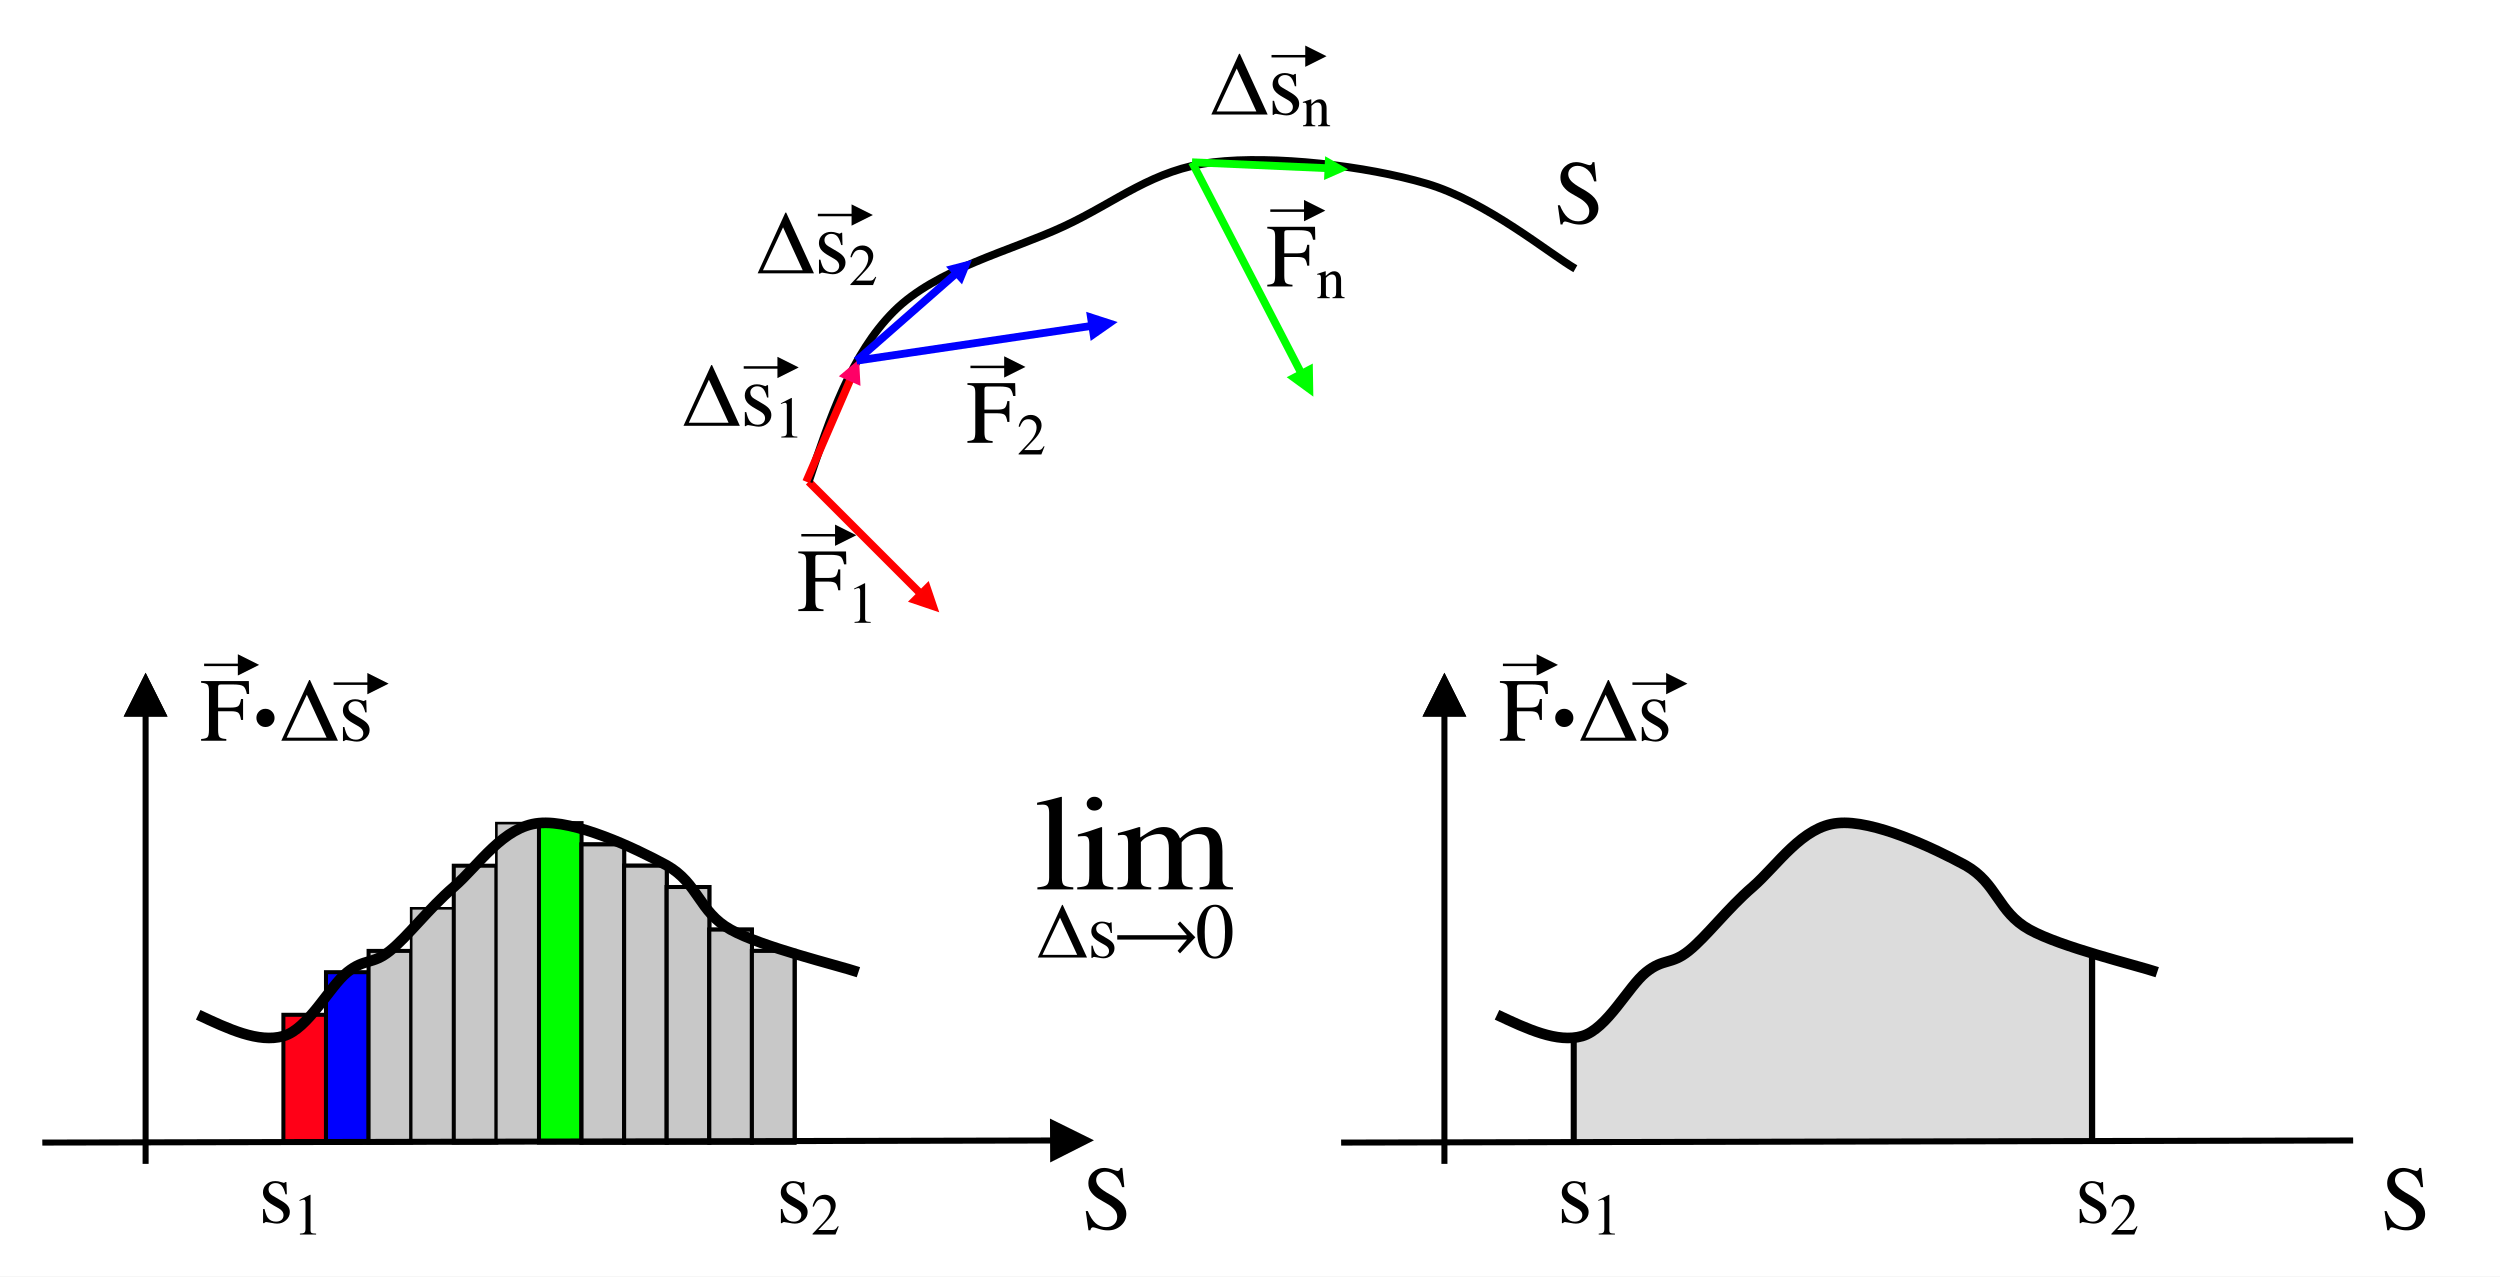
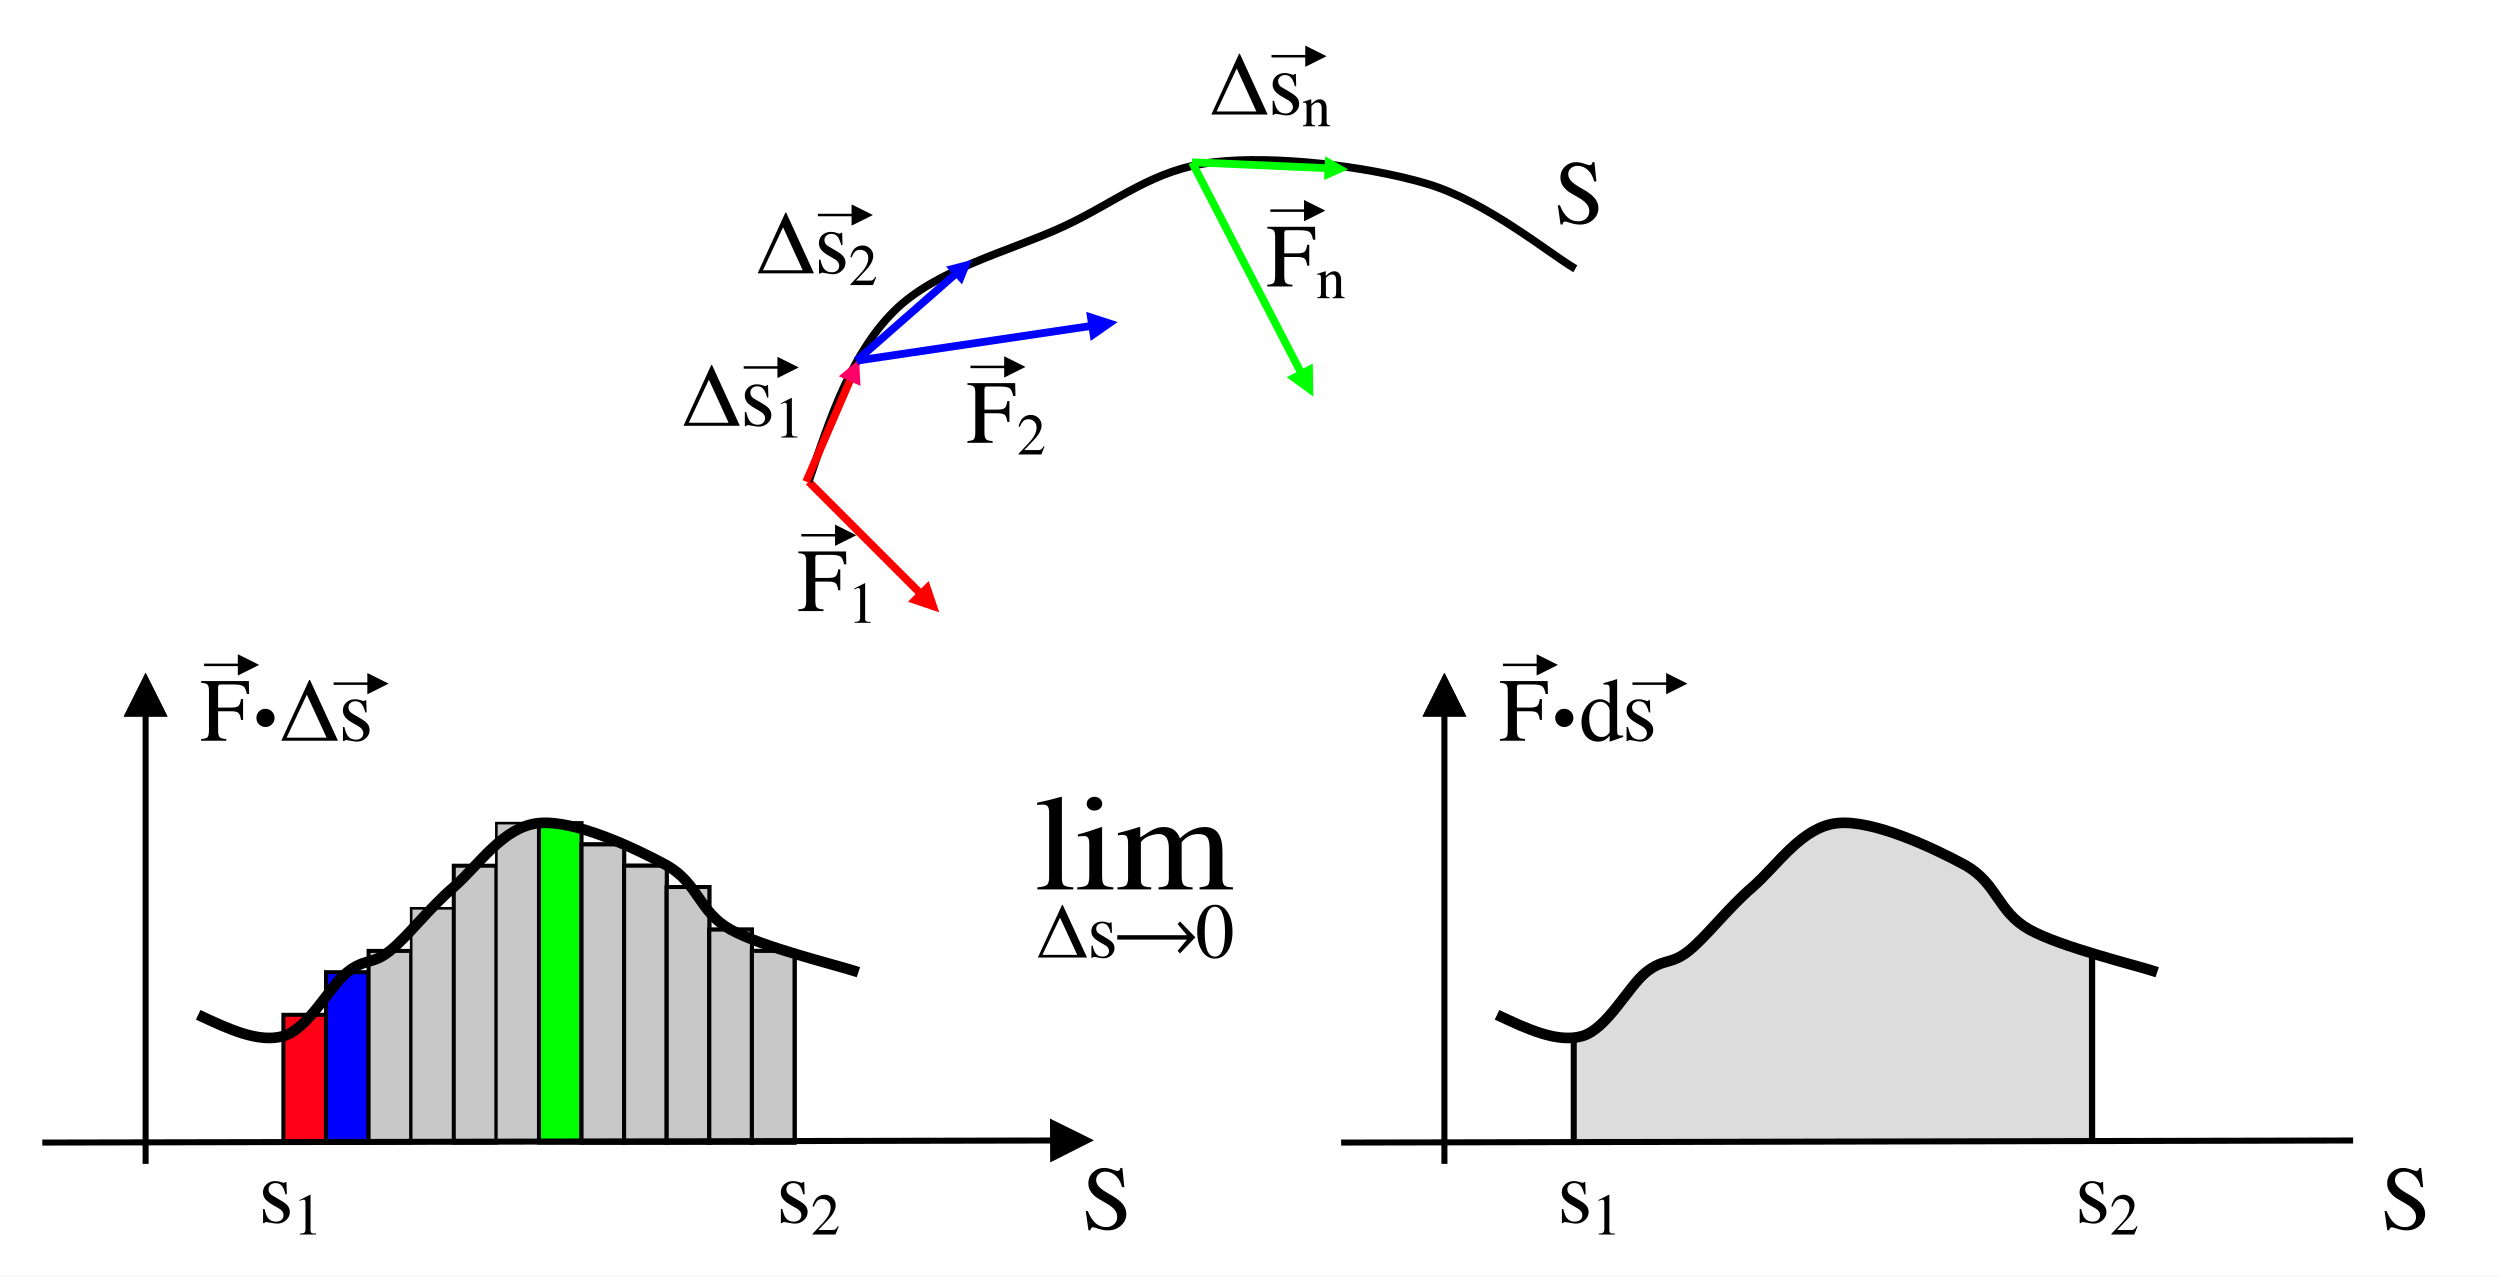
<svg xmlns="http://www.w3.org/2000/svg" width="248.471mm" height="126.856mm" viewBox="0 0 248.471 126.856" version="1.1" id="svg8">
  <defs id="defs2">
    <clipPath clipPathUnits="userSpaceOnUse" id="clipPath953">
      <path d="M 0,0 H 720 V 540 H 0 Z" clip-rule="evenodd" id="path951" />
    </clipPath>
  </defs>
  <g id="layer1" transform="translate(13.43655,-63.24064)">
    <rect style="fill:#ffffff;fill-opacity:1;stroke-width:1.053" id="rect1680" width="248.471" height="126.856" x="-13.437" y="63.241" />
    <g id="g949" clip-path="url(#clipPath953)" transform="matrix(0.3527778,0,0,-0.3527778,-20.97978,243.8293)">
      <rect style="fill:#000000;fill-opacity:0;stroke-width:2.835" id="rect1678" width="720.106" height="358.954" x="9.666" y="-509.677" transform="scale(1,-1)" />
      <g id="g959" />
      <g id="g961" />
      <g id="g3184" style="fill:#fd0000;fill-opacity:1;stroke:#ff0000;stroke-opacity:1" transform="translate(183.2065,39.19232)">
        <g id="g1675" style="fill:#fd0000;fill-opacity:1;stroke:#ff0000;stroke-opacity:1">
          <path d="M 66,337 98.2,304.8" style="fill:#fd0000;fill-opacity:1;stroke:#ff0000;stroke-width:2.2;stroke-linecap:butt;stroke-linejoin:miter;stroke-miterlimit:10;stroke-dasharray:none;stroke-opacity:1" id="path1677" />
        </g>
        <path d="m 102,301 -7.1,2.4 4.7,4.7 z" style="fill:#fd0000;fill-opacity:1;fill-rule:evenodd;stroke:#ff0000;stroke-opacity:1" id="path1679" />
      </g>
      <g id="g1681" style="stroke:#000100;stroke-opacity:1" transform="translate(183.2065,39.19232)">
        <path d="m 66,337 c 6,18 12,36 24,48 12,12 33,17 48,24 15,7 25,16 42,18 17,2 43,-1 60,-6 17,-5 35,-20 42,-24" style="fill:none;stroke:#000100;stroke-width:2.236;stroke-linecap:butt;stroke-linejoin:round;stroke-miterlimit:10;stroke-dasharray:none;stroke-opacity:1" id="path1683" />
      </g>
      <g id="g1685" style="fill:#fd0000;fill-opacity:1;stroke:#ff0000;stroke-opacity:1" transform="translate(183.2065,39.19232)">
        <path d="m 65.3,337 12.8,29.6" style="fill:#fd0000;fill-opacity:1;stroke:#ff0000;stroke-width:2.2;stroke-linecap:butt;stroke-linejoin:miter;stroke-miterlimit:10;stroke-dasharray:none;stroke-opacity:1" id="path1687" />
      </g>
      <path d="m 263.406,410.692 0.4,-7.5 -6.1,2.7 z" style="fill:#ff0066;fill-opacity:1;fill-rule:evenodd;stroke:none" id="path1689" />
      <g id="g3198" style="fill:#0000ff;fill-opacity:1" transform="translate(183.2065,39.19232)">
        <g id="g1691" style="fill:#0000ff;fill-opacity:1;stroke:#0000ff;stroke-opacity:1">
          <path d="M 79.5,371.1 107.9,396" style="fill:#0000ff;fill-opacity:1;stroke:#0000ff;stroke-width:2.2;stroke-linecap:butt;stroke-linejoin:miter;stroke-miterlimit:10;stroke-dasharray:none;stroke-opacity:1" id="path1693" />
        </g>
        <path d="m 112,399.5 -2.8,-6.9 -4.5,5 z" style="fill:#0000ff;fill-opacity:1;fill-rule:evenodd;stroke:none" id="path1695" />
      </g>
      <g id="g3174" style="fill:#00ff01;fill-opacity:1" transform="translate(183.2065,39.19232)">
        <g id="g1703" style="fill:#00ff01;fill-opacity:1;stroke:#00ff00;stroke-opacity:1">
          <path d="m 174,427 38.7,-1.7" style="fill:#00ff01;fill-opacity:1;stroke:#00ff00;stroke-width:2.2;stroke-linecap:butt;stroke-linejoin:miter;stroke-miterlimit:10;stroke-dasharray:none;stroke-opacity:1" id="path1705" />
        </g>
        <path d="m 218,425 -6.8,-3 0.3,6.7 z" style="fill:#00ff01;fill-opacity:1;fill-rule:evenodd;stroke:none" id="path1707" />
      </g>
      <g id="g3169" transform="rotate(43.40504,239.3428,530.0866)" style="stroke:#0000ff;stroke-opacity:1">
        <g id="g1709" style="stroke:#0000ff;stroke-opacity:1">
          <path d="m 174,427 55.6,-38.9" style="fill:none;stroke:#0000ff;stroke-width:2.2;stroke-linecap:butt;stroke-linejoin:miter;stroke-miterlimit:10;stroke-dasharray:none;stroke-opacity:1" id="path1711" />
        </g>
        <path d="m 234,385 -7.4,1.1 3.8,5.5 z" style="fill:#0000ff;fill-opacity:1;fill-rule:evenodd;stroke:#0000ff;stroke-opacity:1" id="path1713" />
      </g>
      <g id="g1811" transform="translate(183.2065,39.19232)">
        <text transform="matrix(0.99828,0,0,-1,276.3,409.8)" style="font-style:italic;font-variant:normal;font-size:25.5px;font-family:TimesNewRomanPS;-inkscape-font-specification:TimesNewRomanPS-ItalicMT;writing-mode:lr-tb;fill:#000000;fill-opacity:1;fill-rule:nonzero;stroke:none" id="text1815">
          <tspan x="0" y="0" id="tspan1813" style="font-style:normal;font-variant:normal;font-weight:normal;font-stretch:normal;font-family:FreeSerif;-inkscape-font-specification:FreeSerif">S</tspan>
        </text>
      </g>
      <g id="g3336" transform="translate(183.2065,39.19232)">
        <g id="g1769" transform="translate(-32.24743,-58.08651)">
          <text transform="scale(0.995992,-1.004024)" style="font-style:italic;font-variant:normal;font-size:25.298px;font-family:TimesNewRomanPS;-inkscape-font-specification:TimesNewRomanPS-ItalicMT;writing-mode:lr-tb;fill:#000000;fill-opacity:1;fill-rule:nonzero;stroke:none;stroke-width:0.996" id="text1773" x="62.988" y="-409.197">
            <tspan x="62.988" y="-409.197" id="tspan1771" style="font-style:normal;font-variant:normal;font-weight:normal;font-stretch:normal;font-family:FreeSerif;-inkscape-font-specification:FreeSerif;stroke-width:0.996">Δs<tspan style="font-size:16.444px;baseline-shift:sub;stroke-width:0.996" id="tspan3240">1</tspan>
            </tspan>
          </text>
        </g>
        <g id="g3164" transform="translate(-136.299,-36.313)">
          <g id="g1829">
            <path d="m 184,405.5 h 10.7" style="fill:none;stroke:#000000;stroke-width:0.7;stroke-linecap:butt;stroke-linejoin:miter;stroke-miterlimit:10;stroke-dasharray:none;stroke-opacity:1" id="path1831" />
          </g>
          <path d="m 199.5,405.5 -6,-3 v 6 z" style="fill:#000000;fill-opacity:1;fill-rule:evenodd;stroke:none" id="path1833" />
        </g>
      </g>
      <g id="g1669" transform="translate(184.2506,39.04739)">
        <text transform="scale(0.998604,-1.001398)" style="font-style:italic;font-variant:normal;font-size:25.364px;font-family:TimesNewRomanPS;-inkscape-font-specification:TimesNewRomanPS-ItalicMT;writing-mode:lr-tb;fill:#000000;fill-opacity:1;fill-rule:nonzero;stroke:none;stroke-width:0.999" id="text1673" x="61.75" y="-300.271">
          <tspan x="61.75" y="-300.271" id="tspan1671" style="font-style:normal;font-variant:normal;font-weight:normal;font-stretch:normal;font-family:FreeSerif;-inkscape-font-specification:FreeSerif;stroke-width:0.999">F<tspan style="font-size:16.487px;baseline-shift:sub;stroke-width:0.999" id="tspan3262">1</tspan>
          </tspan>
        </text>
      </g>
      <g id="g3214" transform="translate(63.139,-44.38848)">
        <g id="g3210">
          <path d="m 184,405.5 h 10.7" style="fill:none;stroke:#000000;stroke-width:0.7;stroke-linecap:butt;stroke-linejoin:miter;stroke-miterlimit:10;stroke-dasharray:none;stroke-opacity:1" id="path3208" />
        </g>
        <path d="m 199.5,405.5 -6,-3 v 6 z" style="fill:#000000;fill-opacity:1;fill-rule:evenodd;stroke:none" id="path3212" />
      </g>
      <g id="g3308" transform="translate(231.8991,86.46765)">
        <g id="g3298">
          <text transform="scale(0.998604,-1.001398)" style="font-style:italic;font-variant:normal;font-size:25.364px;font-family:TimesNewRomanPS;-inkscape-font-specification:TimesNewRomanPS-ItalicMT;writing-mode:lr-tb;fill:#000000;fill-opacity:1;fill-rule:nonzero;stroke:none;stroke-width:0.999" id="text3296" x="61.75" y="-300.271">
            <tspan x="61.75" y="-300.271" id="tspan3294" style="font-style:normal;font-variant:normal;font-weight:normal;font-stretch:normal;font-family:FreeSerif;-inkscape-font-specification:FreeSerif;stroke-width:0.999">F<tspan style="font-size:16.487px;baseline-shift:sub;stroke-width:0.999" id="tspan3292">2</tspan>
            </tspan>
          </text>
        </g>
        <g id="g3306" transform="translate(-121.1116,-83.43587)">
          <g id="g3302">
            <path d="m 184,405.5 h 10.7" style="fill:none;stroke:#000000;stroke-width:0.7;stroke-linecap:butt;stroke-linejoin:miter;stroke-miterlimit:10;stroke-dasharray:none;stroke-opacity:1" id="path3300" />
          </g>
          <path d="m 199.5,405.5 -6,-3 v 6 z" style="fill:#000000;fill-opacity:1;fill-rule:evenodd;stroke:none" id="path3304" />
        </g>
      </g>
      <g id="g3326" transform="translate(316.3759,130.5019)">
        <g id="g3316">
          <text transform="scale(0.998604,-1.001398)" style="font-style:italic;font-variant:normal;font-size:25.364px;font-family:TimesNewRomanPS;-inkscape-font-specification:TimesNewRomanPS-ItalicMT;writing-mode:lr-tb;fill:#000000;fill-opacity:1;fill-rule:nonzero;stroke:none;stroke-width:0.999" id="text3314" x="61.75" y="-300.271">
            <tspan x="61.75" y="-300.271" id="tspan3312" style="font-style:normal;font-variant:normal;font-weight:normal;font-stretch:normal;font-family:FreeSerif;-inkscape-font-specification:FreeSerif;stroke-width:0.999">F<tspan style="font-size:16.487px;baseline-shift:sub;stroke-width:0.999" id="tspan3310">n</tspan>
            </tspan>
          </text>
        </g>
        <g id="g3324" transform="translate(-121.1116,-83.43587)">
          <g id="g3320">
            <path d="m 184,405.5 h 10.7" style="fill:none;stroke:#000000;stroke-width:0.7;stroke-linecap:butt;stroke-linejoin:miter;stroke-miterlimit:10;stroke-dasharray:none;stroke-opacity:1" id="path3318" />
          </g>
          <path d="m 199.5,405.5 -6,-3 v 6 z" style="fill:#000000;fill-opacity:1;fill-rule:evenodd;stroke:none" id="path3322" />
        </g>
      </g>
      <g id="g3354" transform="translate(204.0947,82.13876)">
        <g id="g3344" transform="translate(-32.24743,-58.08651)">
          <text transform="scale(0.995992,-1.004024)" style="font-style:italic;font-variant:normal;font-size:25.298px;font-family:TimesNewRomanPS;-inkscape-font-specification:TimesNewRomanPS-ItalicMT;writing-mode:lr-tb;fill:#000000;fill-opacity:1;fill-rule:nonzero;stroke:none;stroke-width:0.996" id="text3342" x="62.988" y="-409.197">
            <tspan x="62.988" y="-409.197" id="tspan3340" style="font-style:normal;font-variant:normal;font-weight:normal;font-stretch:normal;font-family:FreeSerif;-inkscape-font-specification:FreeSerif;stroke-width:0.996">Δs<tspan style="font-size:16.444px;baseline-shift:sub;stroke-width:0.996" id="tspan3338">2</tspan>
            </tspan>
          </text>
        </g>
        <g id="g3352" transform="translate(-136.299,-36.313)">
          <g id="g3348">
            <path d="m 184,405.5 h 10.7" style="fill:none;stroke:#000000;stroke-width:0.7;stroke-linecap:butt;stroke-linejoin:miter;stroke-miterlimit:10;stroke-dasharray:none;stroke-opacity:1" id="path3346" />
          </g>
          <path d="m 199.5,405.5 -6,-3 v 6 z" style="fill:#000000;fill-opacity:1;fill-rule:evenodd;stroke:none" id="path3350" />
        </g>
      </g>
      <g id="g3372" transform="translate(331.9089,126.8829)">
        <g id="g3362" transform="translate(-32.24743,-58.08651)">
          <text transform="scale(0.995992,-1.004024)" style="font-style:italic;font-variant:normal;font-size:25.298px;font-family:TimesNewRomanPS;-inkscape-font-specification:TimesNewRomanPS-ItalicMT;writing-mode:lr-tb;fill:#000000;fill-opacity:1;fill-rule:nonzero;stroke:none;stroke-width:0.996" id="text3360" x="62.988" y="-409.197">
            <tspan x="62.988" y="-409.197" id="tspan3358" style="font-style:normal;font-variant:normal;font-weight:normal;font-stretch:normal;font-family:FreeSerif;-inkscape-font-specification:FreeSerif;stroke-width:0.996">Δs<tspan style="font-size:16.444px;baseline-shift:sub;stroke-width:0.996" id="tspan3356">n</tspan>
            </tspan>
          </text>
        </g>
        <g id="g3370" transform="translate(-136.299,-36.313)">
          <g id="g3366">
            <path d="m 184,405.5 h 10.7" style="fill:none;stroke:#000000;stroke-width:0.7;stroke-linecap:butt;stroke-linejoin:miter;stroke-miterlimit:10;stroke-dasharray:none;stroke-opacity:1" id="path3364" />
          </g>
          <path d="m 199.5,405.5 -6,-3 v 6 z" style="fill:#000000;fill-opacity:1;fill-rule:evenodd;stroke:none" id="path3368" />
        </g>
      </g>
      <g id="g3380" transform="rotate(-27.64101,345.2614,74.22993)" style="stroke:#00ff00;stroke-opacity:1">
        <g id="g3376" style="stroke:#00ff00;stroke-opacity:1">
          <path d="m 174,427 55.6,-38.9" style="fill:none;stroke:#00ff00;stroke-width:2.2;stroke-linecap:butt;stroke-linejoin:miter;stroke-miterlimit:10;stroke-dasharray:none;stroke-opacity:1" id="path3374" />
        </g>
        <path d="m 234,385 -7.4,1.1 3.8,5.5 z" style="fill:#00ff00;fill-opacity:1;fill-rule:evenodd;stroke:#00ff00;stroke-opacity:1" id="path3378" />
      </g>
      <g id="g3795" transform="translate(-3.22007,98.02489)">
        <path d="m 65.624,224.346 6.182,-12.363 H 59.443 Z" style="fill:#000000;fill-opacity:1;fill-rule:evenodd;stroke:none;stroke-width:1.299;stroke-miterlimit:4;stroke-dasharray:none" id="path1207" />
        <g id="g1257" transform="translate(1.442506,32.98273)">
          <path d="M 103,89 V 59" style="fill:none;stroke:#000000;stroke-width:0.736;stroke-linecap:butt;stroke-linejoin:miter;stroke-miterlimit:7.661;stroke-dasharray:none;stroke-opacity:1" id="path1259" />
        </g>
        <g id="g1261" style="fill:#c8c8c8;fill-opacity:1;stroke:#000000;stroke-width:1.134;stroke-miterlimit:4;stroke-dasharray:none;stroke-opacity:1" transform="translate(1.442506,32.98273)">
          <path d="M 247,113 V 59" style="fill:#c8c8c8;fill-opacity:1;stroke:#000000;stroke-width:1.134;stroke-linecap:butt;stroke-linejoin:miter;stroke-miterlimit:4;stroke-dasharray:none;stroke-opacity:1" id="path1263" />
        </g>
        <path d="m 110.443,91.983 h -6 v 36 h 12 V 91.983 Z" style="fill:#bbe0e3;fill-opacity:1;fill-rule:evenodd;stroke:none" id="path1265" />
        <g id="g1267" style="fill:#ff0017;fill-opacity:1;stroke:#000000;stroke-width:1.134;stroke-miterlimit:4;stroke-dasharray:none;stroke-opacity:1" transform="translate(1.442506,32.98273)">
          <path d="m 109,59 h -6 v 36 h 12 V 59 Z" style="fill:#ff0017;fill-opacity:1;stroke:#000000;stroke-width:1.134;stroke-linecap:butt;stroke-linejoin:miter;stroke-miterlimit:4;stroke-dasharray:none;stroke-opacity:1" id="path1269" />
        </g>
        <path d="m 122.443,91.983 h -6 v 48 h 12 V 91.983 Z" style="fill:#bbe0e3;fill-opacity:1;fill-rule:evenodd;stroke:none" id="path1271" />
        <g id="g1273" style="fill:#0000ff;fill-opacity:1;stroke:#000000;stroke-width:1.134;stroke-miterlimit:4;stroke-dasharray:none;stroke-opacity:1" transform="translate(1.442506,32.98273)">
          <path d="m 121,59 h -6 v 48 h 12 V 59 Z" style="fill:#0000ff;fill-opacity:1;stroke:#000000;stroke-width:1.134;stroke-linecap:butt;stroke-linejoin:miter;stroke-miterlimit:4;stroke-dasharray:none;stroke-opacity:1" id="path1275" />
        </g>
        <path d="m 134.443,91.983 h -6 v 54 h 12 V 91.983 Z" style="fill:#c8c8c8;fill-opacity:1;fill-rule:evenodd;stroke:none" id="path1277" />
        <g id="g1279" style="fill:#c8c8c8;fill-opacity:1;stroke:#000000;stroke-width:1.134;stroke-miterlimit:4;stroke-dasharray:none;stroke-opacity:1" transform="translate(1.442506,32.98273)">
          <path d="m 133,59 h -6 v 54 h 12 V 59 Z" style="fill:#c8c8c8;fill-opacity:1;stroke:#000000;stroke-width:1.134;stroke-linecap:butt;stroke-linejoin:miter;stroke-miterlimit:4;stroke-dasharray:none;stroke-opacity:1" id="path1281" />
        </g>
        <path d="m 146.443,91.983 h -6 v 66 h 12 V 91.983 Z" style="fill:#c8c8c8;fill-opacity:1;fill-rule:evenodd;stroke:none" id="path1283" />
        <g id="g1285" style="fill:#c8c8c8;fill-opacity:1" transform="translate(1.442506,32.98273)">
          <path d="m 145,59 h -6 v 66 h 12 V 59 Z" style="fill:#c8c8c8;fill-opacity:1;stroke:#000000;stroke-width:0.736;stroke-linecap:butt;stroke-linejoin:miter;stroke-miterlimit:7.661;stroke-dasharray:none;stroke-opacity:1" id="path1287" />
        </g>
        <path d="m 158.443,91.983 h -6 v 78 h 12 V 91.983 Z" style="fill:#c8c8c8;fill-opacity:1;fill-rule:evenodd;stroke:none" id="path1289" />
        <g id="g1291" style="fill:#c8c8c8;fill-opacity:1;stroke:#000000;stroke-width:1.134;stroke-miterlimit:4;stroke-dasharray:none;stroke-opacity:1" transform="translate(1.442506,32.98273)">
          <path d="m 157,59 h -6 v 78 h 12 V 59 Z" style="fill:#c8c8c8;fill-opacity:1;stroke:#000000;stroke-width:1.134;stroke-linecap:butt;stroke-linejoin:miter;stroke-miterlimit:4;stroke-dasharray:none;stroke-opacity:1" id="path1293" />
        </g>
        <path d="m 170.443,91.983 h -6 v 90 h 12 V 91.983 Z" style="fill:#c8c8c8;fill-opacity:1;fill-rule:evenodd;stroke:none" id="path1295" />
        <g id="g1297" style="fill:#c8c8c8;fill-opacity:1" transform="translate(1.442506,32.98273)">
          <path d="m 169,59 h -6 v 90 h 12 V 59 Z" style="fill:#c8c8c8;fill-opacity:1;stroke:#000000;stroke-width:0.736;stroke-linecap:butt;stroke-linejoin:miter;stroke-miterlimit:7.661;stroke-dasharray:none;stroke-opacity:1" id="path1299" />
        </g>
        <path d="m 182.443,91.983 h -6 v 90 h 12 V 91.983 Z" style="fill:#bbe0e3;fill-opacity:1;fill-rule:evenodd;stroke:none" id="path1301" />
        <g id="g1303" style="fill:#00ff00;fill-opacity:1;stroke:#000000;stroke-width:1.134;stroke-miterlimit:4;stroke-dasharray:none;stroke-opacity:1" transform="translate(1.442506,32.98273)">
          <path d="m 181,59 h -6 v 90 h 12 V 59 Z" style="fill:#00ff00;fill-opacity:1;stroke:#000000;stroke-width:1.134;stroke-linecap:butt;stroke-linejoin:miter;stroke-miterlimit:4;stroke-dasharray:none;stroke-opacity:1" id="path1305" />
        </g>
        <path d="m 194.443,91.983 h -6 v 84 h 12 V 91.983 Z" style="fill:#c8c8c8;fill-opacity:1;fill-rule:evenodd;stroke:#000000;stroke-width:1.134;stroke-miterlimit:4;stroke-dasharray:none;stroke-opacity:1" id="path1307" />
        <g id="g1309" style="fill:#c8c8c8;fill-opacity:1;stroke:#000000;stroke-width:1.134;stroke-miterlimit:4;stroke-dasharray:none;stroke-opacity:1" transform="translate(1.442506,32.98273)">
          <path d="m 193,59 h -6 v 84 h 12 V 59 Z" style="fill:#c8c8c8;fill-opacity:1;stroke:#000000;stroke-width:1.134;stroke-linecap:butt;stroke-linejoin:miter;stroke-miterlimit:4;stroke-dasharray:none;stroke-opacity:1" id="path1311" />
        </g>
        <path d="m 206.443,91.983 h -6 v 78 h 12 V 91.983 Z" style="fill:#c8c8c8;fill-opacity:1;fill-rule:evenodd;stroke:#000000;stroke-width:1.134;stroke-miterlimit:4;stroke-dasharray:none;stroke-opacity:1" id="path1313" />
        <g id="g1315" style="fill:#c8c8c8;fill-opacity:1;stroke:#000000;stroke-width:1.134;stroke-miterlimit:4;stroke-dasharray:none;stroke-opacity:1" transform="translate(1.442506,32.98273)">
          <path d="m 205,59 h -6 v 78 h 12 V 59 Z" style="fill:#c8c8c8;fill-opacity:1;stroke:#000000;stroke-width:1.134;stroke-linecap:butt;stroke-linejoin:miter;stroke-miterlimit:4;stroke-dasharray:none;stroke-opacity:1" id="path1317" />
        </g>
        <path d="m 218.443,91.983 h -6 v 72 h 12 V 91.983 Z" style="fill:#c8c8c8;fill-opacity:1;fill-rule:evenodd;stroke:#000000;stroke-width:1.134;stroke-miterlimit:4;stroke-dasharray:none;stroke-opacity:1" id="path1319" />
        <g id="g1321" style="fill:#c8c8c8;fill-opacity:1;stroke:#000000;stroke-width:1.134;stroke-miterlimit:4;stroke-dasharray:none;stroke-opacity:1" transform="translate(1.442506,32.98273)">
          <path d="m 217,59 h -6 v 72 h 12 V 59 Z" style="fill:#c8c8c8;fill-opacity:1;stroke:#000000;stroke-width:1.134;stroke-linecap:butt;stroke-linejoin:miter;stroke-miterlimit:4;stroke-dasharray:none;stroke-opacity:1" id="path1323" />
        </g>
        <path d="m 230.443,91.983 h -6 v 60 h 12 V 91.983 Z" style="fill:#c8c8c8;fill-opacity:1;fill-rule:evenodd;stroke:#000000;stroke-width:1.134;stroke-miterlimit:4;stroke-dasharray:none;stroke-opacity:1" id="path1325" />
        <g id="g1327" style="fill:#c8c8c8;fill-opacity:1;stroke:#000000;stroke-width:1.134;stroke-miterlimit:4;stroke-dasharray:none;stroke-opacity:1" transform="translate(1.442506,32.98273)">
          <path d="m 229,59 h -6 v 60 h 12 V 59 Z" style="fill:#c8c8c8;fill-opacity:1;stroke:#000000;stroke-width:1.134;stroke-linecap:butt;stroke-linejoin:miter;stroke-miterlimit:4;stroke-dasharray:none;stroke-opacity:1" id="path1329" />
        </g>
        <path d="m 242.443,91.983 h -6 v 54 h 12 V 91.983 Z" style="fill:#c8c8c8;fill-opacity:1;fill-rule:evenodd;stroke:#000000;stroke-width:1.134;stroke-miterlimit:4;stroke-dasharray:none;stroke-opacity:1" id="path1331" />
        <g id="g1333" style="fill:#c8c8c8;fill-opacity:1;stroke:#000000;stroke-width:1.134;stroke-miterlimit:4;stroke-dasharray:none;stroke-opacity:1" transform="translate(1.442506,32.98273)">
          <path d="m 241,59 h -6 v 54 h 12 V 59 Z" style="fill:#c8c8c8;fill-opacity:1;stroke:#000000;stroke-width:1.134;stroke-linecap:butt;stroke-linejoin:miter;stroke-miterlimit:4;stroke-dasharray:none;stroke-opacity:1" id="path1335" />
        </g>
        <g id="g1629" style="stroke:#000000;stroke-opacity:1" transform="translate(1.442506,32.98273)">
          <path d="m 79,95 c 8.5,-4 17,-8 24,-6 7,2 13,14 18,18 5,4 7,2 12,6 5,4 11,12 18,18 7,6.1 14,17.1 24,18 10,1 27,-7 36,-11.9 9,-5.1 9,-13.1 18,-18.1 9,-5 30,-10 36,-12" style="fill:none;stroke:#000000;stroke-width:3;stroke-linecap:butt;stroke-linejoin:round;stroke-miterlimit:10;stroke-dasharray:none;stroke-opacity:1" id="path1631" />
        </g>
        <g id="g3685" transform="translate(-62.02586,-66.58365)">
          <g id="g3563" transform="translate(-3.3816,-117.639)">
            <g id="g3559">
              <path d="m 184,405.5 h 10.7" style="fill:none;stroke:#000000;stroke-width:0.7;stroke-linecap:butt;stroke-linejoin:miter;stroke-miterlimit:10;stroke-dasharray:none;stroke-opacity:1" id="path3557" />
            </g>
            <path d="m 199.5,405.5 -6,-3 v 6 z" style="fill:#000000;fill-opacity:1;fill-rule:evenodd;stroke:none" id="path3561" />
          </g>
          <g id="g3553" transform="translate(81.24569,-28.9171)">
            <g id="g3543">
              <text transform="scale(0.998604,-1.001398)" style="font-style:italic;font-variant:normal;font-size:25.364px;font-family:TimesNewRomanPS;-inkscape-font-specification:TimesNewRomanPS-ItalicMT;writing-mode:lr-tb;fill:#000000;fill-opacity:1;fill-rule:nonzero;stroke:none;stroke-width:0.999" id="text3541" x="61.75" y="-300.271">
                <tspan x="61.75" y="-300.271" id="tspan3539" style="font-style:normal;font-variant:normal;font-weight:normal;font-stretch:normal;font-family:FreeSerif;-inkscape-font-specification:FreeSerif;stroke-width:0.999">F∙Δs<tspan style="font-size:65%;baseline-shift:sub" id="tspan3555" />
                </tspan>
              </text>
            </g>
            <g id="g3551" transform="translate(-121.1116,-83.43587)">
              <g id="g3547">
                <path d="m 184,405.5 h 10.7" style="fill:none;stroke:#000000;stroke-width:0.7;stroke-linecap:butt;stroke-linejoin:miter;stroke-miterlimit:10;stroke-dasharray:none;stroke-opacity:1" id="path3545" />
              </g>
              <path d="m 199.5,405.5 -6,-3 v 6 z" style="fill:#000000;fill-opacity:1;fill-rule:evenodd;stroke:none" id="path3549" />
            </g>
          </g>
        </g>
        <g id="g3505" transform="translate(1.442506,32.98273)">
          <g id="g1203" style="stroke-width:1.701;stroke-miterlimit:4;stroke-dasharray:none" transform="translate(3.181543)">
            <path d="M 61,53 V 180.2" style="fill:none;stroke:#000000;stroke-width:1.701;stroke-linecap:butt;stroke-linejoin:miter;stroke-miterlimit:4;stroke-dasharray:none;stroke-opacity:1" id="path1205" />
          </g>
          <path d="M 64.182,191.363 70.363,179 H 58 Z" style="fill:#000000;fill-opacity:1;fill-rule:evenodd;stroke:none;stroke-width:1.299;stroke-miterlimit:4;stroke-dasharray:none" id="path3500" />
        </g>
        <g id="g3509" style="stroke-width:1.701;stroke-miterlimit:4;stroke-dasharray:none" transform="matrix(0.01031068,-0.9999894,2.2415,0.00459985,-82.90608,152.7383)">
          <path d="M 61,53 V 180.2" style="fill:none;stroke:#000000;stroke-width:1.701;stroke-linecap:butt;stroke-linejoin:miter;stroke-miterlimit:4;stroke-dasharray:none;stroke-opacity:1" id="path3507" />
        </g>
        <path d="m 332.804,92.619 -12.335,-6.238 -0.057,12.363 z" style="fill:#000000;fill-opacity:1;fill-rule:evenodd;stroke:none;stroke-width:1.299;stroke-miterlimit:4;stroke-dasharray:none" id="path3511" />
        <g id="g3691" transform="translate(53.42851,-342.1936)">
          <text transform="matrix(0.99828,0,0,-1,276.3,409.8)" style="font-style:italic;font-variant:normal;font-size:25.5px;font-family:TimesNewRomanPS;-inkscape-font-specification:TimesNewRomanPS-ItalicMT;writing-mode:lr-tb;fill:#000000;fill-opacity:1;fill-rule:nonzero;stroke:none" id="text3689">
            <tspan x="0" y="0" id="tspan3687" style="font-style:normal;font-variant:normal;font-weight:normal;font-stretch:normal;font-family:FreeSerif;-inkscape-font-specification:FreeSerif">S</tspan>
          </text>
        </g>
        <g id="g3697" transform="translate(-32.61717,-340.4051)">
          <text transform="matrix(0.99828,0,0,-1,276.3,409.8)" style="font-style:italic;font-variant:normal;font-size:25.5px;font-family:TimesNewRomanPS;-inkscape-font-specification:TimesNewRomanPS-ItalicMT;writing-mode:lr-tb;fill:#000000;fill-opacity:1;fill-rule:nonzero;stroke:none" id="text3695">
            <tspan x="0" y="0" id="tspan3693" style="font-style:normal;font-variant:normal;font-weight:normal;font-stretch:normal;font-family:FreeSerif;-inkscape-font-specification:FreeSerif">s<tspan style="font-size:65%;baseline-shift:sub" id="tspan3707">2</tspan>
            </tspan>
          </text>
        </g>
        <g id="g3703" transform="translate(-178.5003,-340.4051)">
          <text transform="matrix(0.99828,0,0,-1,276.3,409.8)" style="font-style:italic;font-variant:normal;font-size:25.5px;font-family:TimesNewRomanPS;-inkscape-font-specification:TimesNewRomanPS-ItalicMT;writing-mode:lr-tb;fill:#000000;fill-opacity:1;fill-rule:nonzero;stroke:none" id="text3701">
            <tspan x="0" y="0" id="tspan3699" style="font-style:normal;font-variant:normal;font-weight:normal;font-stretch:normal;font-family:FreeSerif;-inkscape-font-specification:FreeSerif">s<tspan style="font-size:65%;baseline-shift:sub" id="tspan3705">1</tspan>
            </tspan>
          </text>
        </g>
        <path style="opacity:0.63;fill:#c8c8c8;fill-opacity:1;stroke:none;stroke-width:0.746;stroke-miterlimit:4;stroke-dasharray:none;stroke-opacity:1" d="m 467.41,106.085 v 13.751 l 2.51,1.073 c 3.072,1.313 7.582,5.765 13.222,13.05 4.425,5.716 6.192,7.137 10.704,8.607 4.223,1.376 5.723,2.707 22.995,20.41 19.202,19.681 20.447,20.549 28.72,20.025 6.223,-0.395 14.588,-3.165 25.165,-8.333 8.443,-4.126 11.284,-6.419 15.53,-12.537 5.52,-7.953 9.747,-10.87 21.888,-15.108 l 5.836,-2.037 V 118.66 92.334 h -73.284 -73.284 z" id="path4124" />
      </g>
      <g id="g3718" transform="translate(-3.573522,112.8391)">
        <g id="g1633" transform="translate(-32.46032,16.30554)">
          <text transform="scale(1.059438,-0.9438962)" style="font-variant:normal;font-weight:normal;font-size:40.471px;font-family:TimesNewRomanPSMT;-inkscape-font-specification:TimesNewRomanPSMT;writing-mode:lr-tb;fill:#000000;fill-opacity:1;fill-rule:nonzero;stroke:none;stroke-width:0.944" id="text1637" x="329.578" y="-140.055">
            <tspan x="329.578 340.789 351.999" y="-140.055" id="tspan1635" style="font-style:normal;font-variant:normal;font-weight:normal;font-stretch:normal;font-family:FreeSerif;-inkscape-font-specification:FreeSerif;stroke-width:0.944">lim</tspan>
          </text>
        </g>
        <text xml:space="preserve" style="font-style:normal;font-weight:normal;font-size:22px;line-height:1.25;font-family:sans-serif;letter-spacing:0px;word-spacing:0px;fill:#000000;fill-opacity:1;stroke:none;stroke-width:0.75" x="317.124" y="-129.308" id="text3711" transform="scale(1,-1)">
          <tspan id="tspan3709" x="317.124" y="-129.308" style="font-style:normal;font-variant:normal;font-weight:normal;font-stretch:normal;font-size:22px;font-family:FreeSerif;-inkscape-font-specification:FreeSerif;stroke-width:0.75">Δs⟶0</tspan>
        </text>
      </g>
      <g id="g4105" transform="translate(364.1374,131.0076)">
        <g id="g4071" style="stroke-width:1.701;stroke-miterlimit:4;stroke-dasharray:none" transform="translate(3.181543)">
          <path d="M 61,53 V 180.2" style="fill:none;stroke:#000000;stroke-width:1.701;stroke-linecap:butt;stroke-linejoin:miter;stroke-miterlimit:4;stroke-dasharray:none;stroke-opacity:1" id="path4069" />
        </g>
        <path d="M 64.182,191.363 70.363,179 H 58 Z" style="fill:#000000;fill-opacity:1;fill-rule:evenodd;stroke:none;stroke-width:1.299;stroke-miterlimit:4;stroke-dasharray:none" id="path4073" />
        <path d="M 64.182,191.363 70.363,179 H 58 Z" style="fill:#000000;fill-opacity:1;fill-rule:evenodd;stroke:none;stroke-width:1.299;stroke-miterlimit:4;stroke-dasharray:none" id="path3955" />
        <g id="g3999" style="fill:#c8c8c8;fill-opacity:1" />
        <g id="g4039" style="stroke:#000000;stroke-opacity:1">
          <path d="m 79,95 c 8.5,-4 17,-8 24,-6 7,2 13,14 18,18 5,4 7,2 12,6 5,4 11,12 18,18 7,6.1 14,17.1 24,18 10,1 27,-7 36,-11.9 9,-5.1 9,-13.1 18,-18.1 9,-5 30,-10 36,-12" style="fill:none;stroke:#000000;stroke-width:3;stroke-linecap:butt;stroke-linejoin:round;stroke-miterlimit:10;stroke-dasharray:none;stroke-opacity:1" id="path4037" />
        </g>
        <g id="g4067" transform="translate(-63.46837,-99.56638)">
          <g id="g4047" transform="translate(-3.3816,-117.639)">
            <g id="g4043">
              <path d="m 184,405.5 h 10.7" style="fill:none;stroke:#000000;stroke-width:0.7;stroke-linecap:butt;stroke-linejoin:miter;stroke-miterlimit:10;stroke-dasharray:none;stroke-opacity:1" id="path4041" />
            </g>
            <path d="m 199.5,405.5 -6,-3 v 6 z" style="fill:#000000;fill-opacity:1;fill-rule:evenodd;stroke:none" id="path4045" />
          </g>
          <g id="g4065" transform="translate(81.24569,-28.9171)">
            <g id="g4055">
              <text transform="scale(0.998604,-1.001398)" style="font-style:italic;font-variant:normal;font-size:25.364px;font-family:TimesNewRomanPS;-inkscape-font-specification:TimesNewRomanPS-ItalicMT;writing-mode:lr-tb;fill:#000000;fill-opacity:1;fill-rule:nonzero;stroke:none;stroke-width:0.999" id="text4053" x="61.75" y="-300.271">
-                 <tspan x="61.75" y="-300.271" id="tspan4051" style="font-style:normal;font-variant:normal;font-weight:normal;font-stretch:normal;font-family:FreeSerif;-inkscape-font-specification:FreeSerif;stroke-width:0.999">F∙Δs<tspan style="font-size:65%;baseline-shift:sub" id="tspan4049" />
-                 </tspan>
+                 <tspan x="61.75" y="-300.271" id="tspan4051" style="font-style:normal;font-variant:normal;font-weight:normal;font-stretch:normal;font-family:FreeSerif;-inkscape-font-specification:FreeSerif;stroke-width:0.999">F∙ds</tspan>
              </text>
            </g>
            <g id="g4063" transform="translate(-121.1116,-83.43587)">
              <g id="g4059">
                <path d="m 184,405.5 h 10.7" style="fill:none;stroke:#000000;stroke-width:0.7;stroke-linecap:butt;stroke-linejoin:miter;stroke-miterlimit:10;stroke-dasharray:none;stroke-opacity:1" id="path4057" />
              </g>
              <path d="m 199.5,405.5 -6,-3 v 6 z" style="fill:#000000;fill-opacity:1;fill-rule:evenodd;stroke:none" id="path4061" />
            </g>
          </g>
        </g>
        <g id="g4079" style="stroke-width:1.701;stroke-miterlimit:4;stroke-dasharray:none" transform="matrix(0.01031068,-0.9999894,2.2415,0.00459985,-84.34859,119.7556)">
          <path d="M 61,53 V 180.2" style="fill:none;stroke:#000000;stroke-width:1.701;stroke-linecap:butt;stroke-linejoin:miter;stroke-miterlimit:4;stroke-dasharray:none;stroke-opacity:1" id="path4077" />
        </g>
        <g id="g4087" transform="translate(51.98601,-375.1763)">
          <text transform="matrix(0.99828,0,0,-1,276.3,409.8)" style="font-style:italic;font-variant:normal;font-size:25.5px;font-family:TimesNewRomanPS;-inkscape-font-specification:TimesNewRomanPS-ItalicMT;writing-mode:lr-tb;fill:#000000;fill-opacity:1;fill-rule:nonzero;stroke:none" id="text4085">
            <tspan x="0" y="0" id="tspan4083" style="font-style:normal;font-variant:normal;font-weight:normal;font-stretch:normal;font-family:FreeSerif;-inkscape-font-specification:FreeSerif">S</tspan>
          </text>
        </g>
        <g id="g4095" transform="translate(-34.05968,-373.3878)">
          <text transform="matrix(0.99828,0,0,-1,276.3,409.8)" style="font-style:italic;font-variant:normal;font-size:25.5px;font-family:TimesNewRomanPS;-inkscape-font-specification:TimesNewRomanPS-ItalicMT;writing-mode:lr-tb;fill:#000000;fill-opacity:1;fill-rule:nonzero;stroke:none" id="text4093">
            <tspan x="0" y="0" id="tspan4091" style="font-style:normal;font-variant:normal;font-weight:normal;font-stretch:normal;font-family:FreeSerif;-inkscape-font-specification:FreeSerif">s<tspan style="font-size:65%;baseline-shift:sub" id="tspan4089">2</tspan>
            </tspan>
          </text>
        </g>
        <g id="g4103" transform="translate(-179.9428,-373.3878)">
          <text transform="matrix(0.99828,0,0,-1,276.3,409.8)" style="font-style:italic;font-variant:normal;font-size:25.5px;font-family:TimesNewRomanPS;-inkscape-font-specification:TimesNewRomanPS-ItalicMT;writing-mode:lr-tb;fill:#000000;fill-opacity:1;fill-rule:nonzero;stroke:none" id="text4101">
            <tspan x="0" y="0" id="tspan4099" style="font-style:normal;font-variant:normal;font-weight:normal;font-stretch:normal;font-family:FreeSerif;-inkscape-font-specification:FreeSerif">s<tspan style="font-size:65%;baseline-shift:sub" id="tspan4097">1</tspan>
            </tspan>
          </text>
        </g>
        <g id="g4116" style="stroke-width:1.703;stroke-miterlimit:4;stroke-dasharray:none" transform="matrix(1,0,0,0.2345994,39.6157,46.13267)">
          <path d="M 61,53 V 180.2" style="fill:none;stroke:#000000;stroke-width:1.703;stroke-linecap:butt;stroke-linejoin:miter;stroke-miterlimit:4;stroke-dasharray:none;stroke-opacity:1" id="path4114" />
        </g>
        <g id="g4120" style="stroke-width:1.76;stroke-miterlimit:4;stroke-dasharray:none" transform="matrix(1,0,0,0.4149055,185.6449,37.28994)">
          <path d="M 61,53 V 180.2" style="fill:none;stroke:#000000;stroke-width:1.76;stroke-linecap:butt;stroke-linejoin:miter;stroke-miterlimit:4;stroke-dasharray:none;stroke-opacity:1" id="path4118" />
        </g>
      </g>
    </g>
  </g>
</svg>
